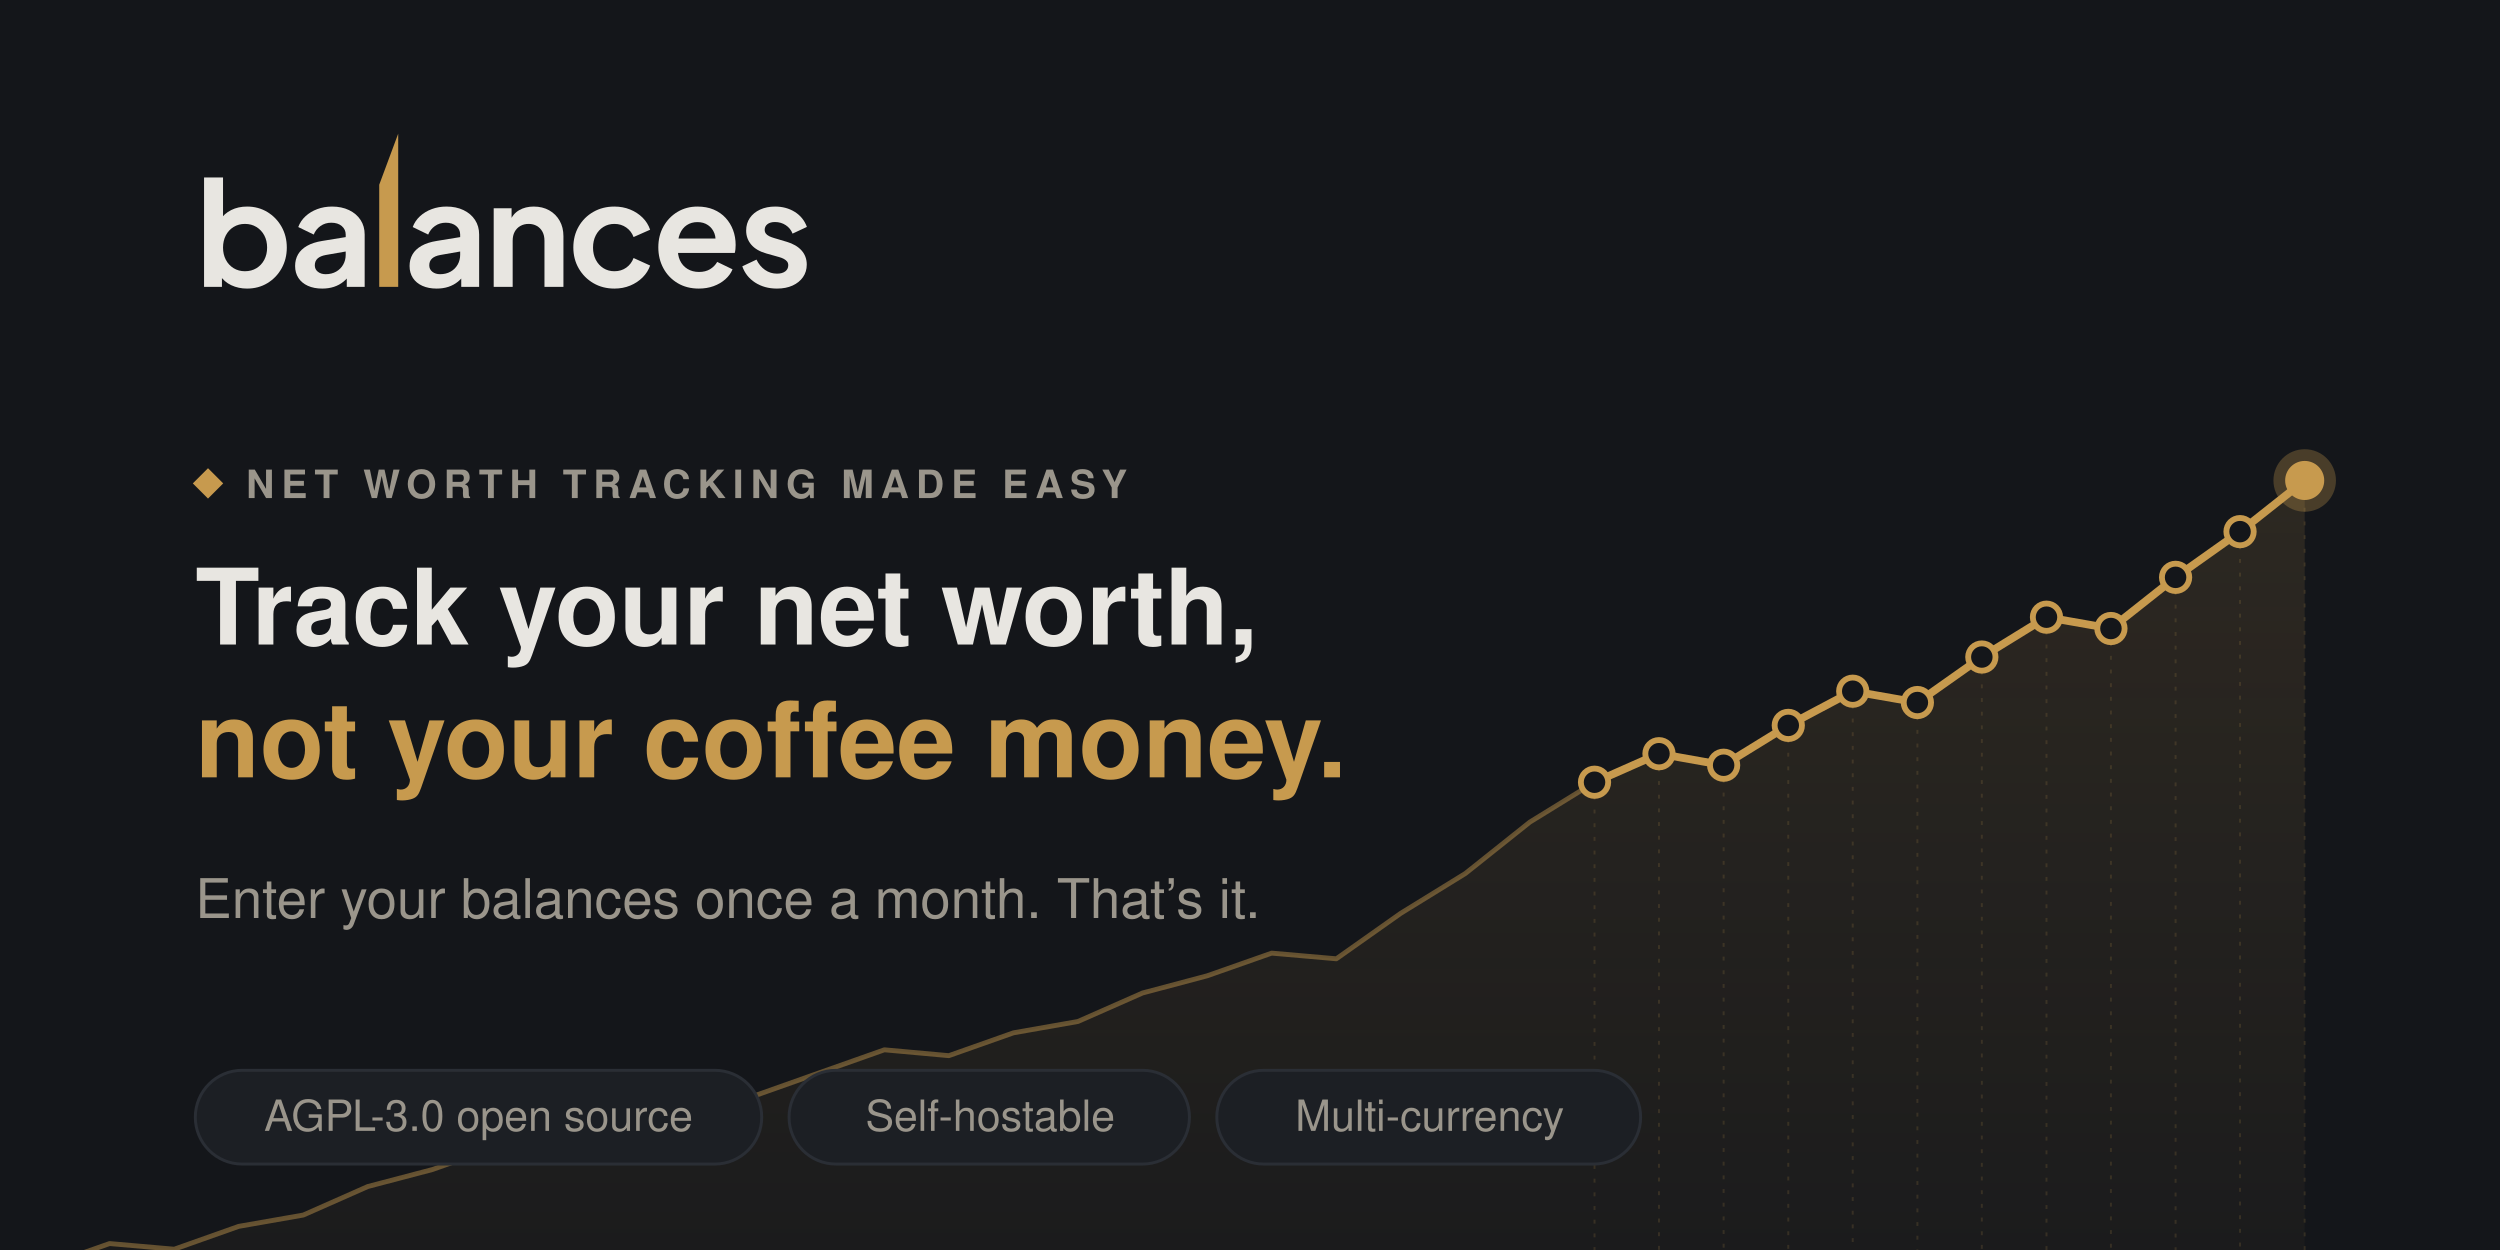
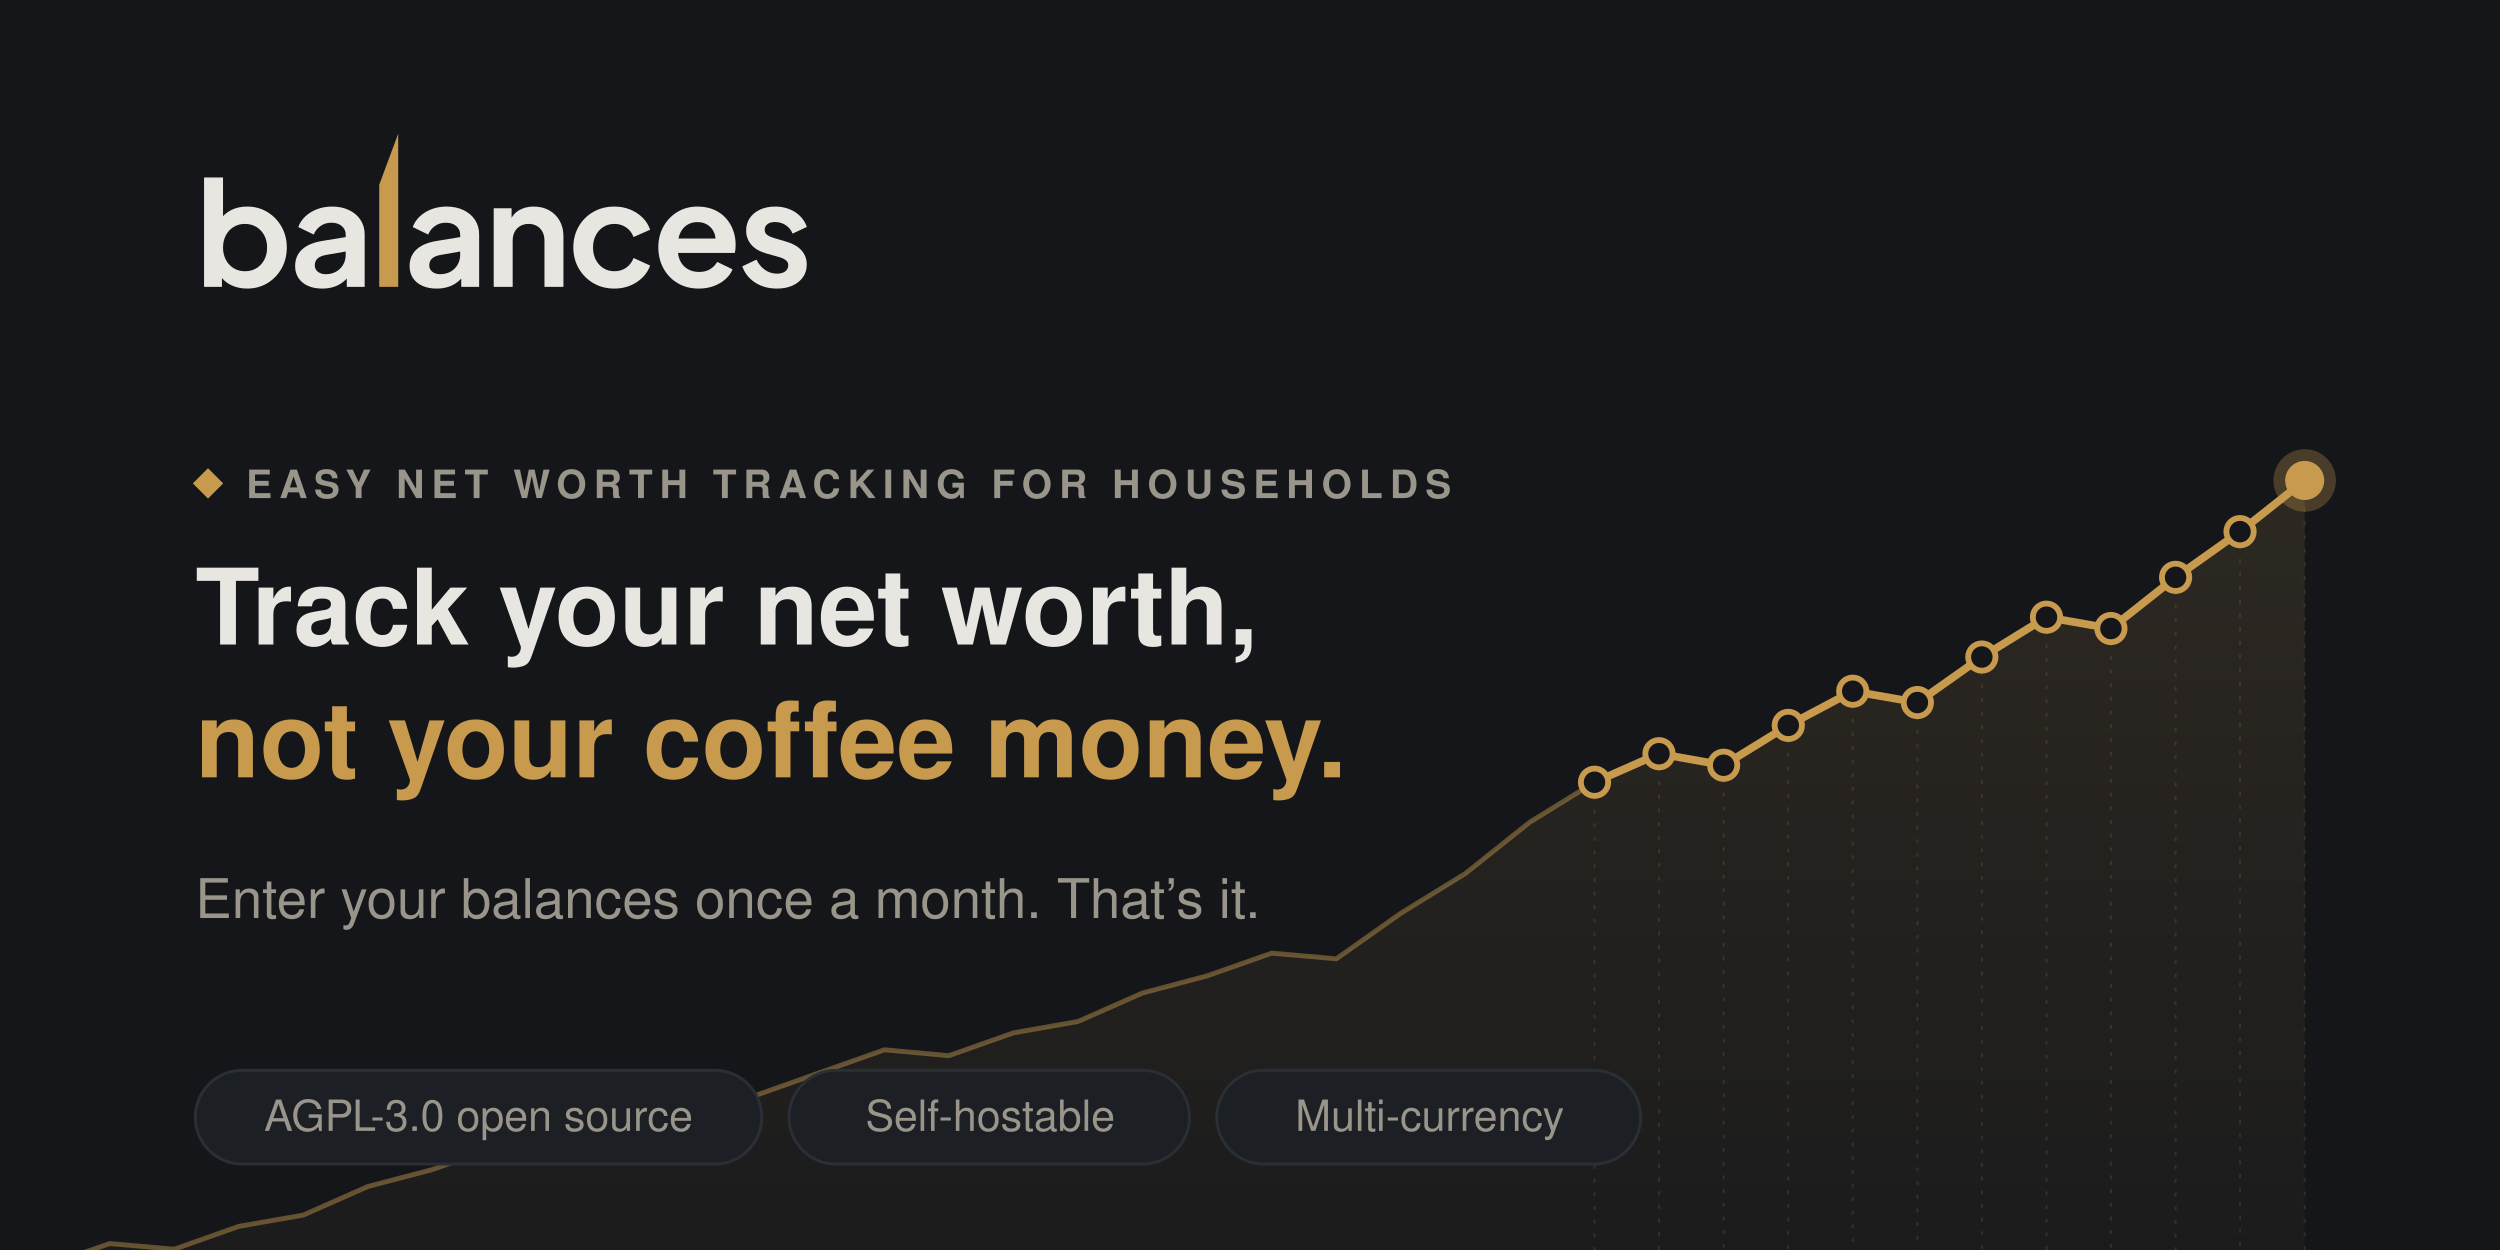
<svg xmlns="http://www.w3.org/2000/svg" viewBox="0 0 1280 640" width="1280" height="640">
  <defs>
    <linearGradient id="below" gradientUnits="userSpaceOnUse" x1="0" y1="246" x2="0" y2="640">
      <stop offset="0" stop-color="#C79A4E" stop-opacity="0.14" />
      <stop offset="1" stop-color="#C79A4E" stop-opacity="0.04" />
    </linearGradient>
  </defs>
  <rect width="1280" height="640" fill="#14161A" />
  <g stroke="#C79A4E" stroke-opacity="0.16" stroke-dasharray="2 5">
    <line x1="816.4" x2="816.4" y1="400.5" y2="640" />
    <line x1="849.4" x2="849.4" y1="385.9" y2="640" />
    <line x1="882.5" x2="882.5" y1="391.8" y2="640" />
    <line x1="915.6" x2="915.6" y1="371.4" y2="640" />
    <line x1="948.6" x2="948.6" y1="353.9" y2="640" />
    <line x1="981.7" x2="981.7" y1="359.7" y2="640" />
    <line x1="1014.7" x2="1014.7" y1="336.4" y2="640" />
    <line x1="1047.8" x2="1047.8" y1="316.0" y2="640" />
    <line x1="1080.8" x2="1080.8" y1="321.8" y2="640" />
    <line x1="1113.9" x2="1113.9" y1="295.6" y2="640" />
    <line x1="1146.9" x2="1146.9" y1="272.2" y2="640" />
    <line x1="1180.0" x2="1180.0" y1="246.0" y2="640" />
  </g>
  <path d="M-10.0 660.0 L23.1 648.3 L56.1 636.7 L89.2 639.6 L122.2 627.9 L155.3 622.1 L188.3 607.5 L221.4 598.8 L254.4 587.1 L287.5 590.0 L320.6 581.3 L353.6 566.7 L386.7 560.9 L419.7 549.2 L452.8 537.5 L485.8 540.5 L518.9 528.8 L551.9 523.0 L585.0 508.4 L618.1 499.6 L651.1 488.0 L684.2 490.9 L717.2 467.6 L750.3 447.2 L783.3 420.9 L816.4 400.5 L849.4 385.9 L882.5 391.8 L915.6 371.4 L948.6 353.9 L981.7 359.7 L1014.7 336.4 L1047.8 316.0 L1080.8 321.8 L1113.9 295.6 L1146.9 272.2 L1180.0 246.0 L1180 640 L-10.0 640 Z" fill="url(#below)" />
  <path d="M-10.0 660.0 L23.1 648.3 L56.1 636.7 L89.2 639.6 L122.2 627.9 L155.3 622.1 L188.3 607.5 L221.4 598.8 L254.4 587.1 L287.5 590.0 L320.6 581.3 L353.6 566.7 L386.7 560.9 L419.7 549.2 L452.8 537.5 L485.8 540.5 L518.9 528.8 L551.9 523.0 L585.0 508.4 L618.1 499.6 L651.1 488.0 L684.2 490.9 L717.2 467.6 L750.3 447.2 L783.3 420.9 L816.4 400.5" fill="none" stroke="#C79A4E" stroke-opacity="0.45" stroke-width="2.5" stroke-linejoin="round" />
  <path d="M816.4 400.5 L849.4 385.9 L882.5 391.8 L915.6 371.4 L948.6 353.9 L981.7 359.7 L1014.7 336.4 L1047.8 316.0 L1080.8 321.8 L1113.9 295.6 L1146.9 272.2 L1180.0 246.0" fill="none" stroke="#C79A4E" stroke-width="4" stroke-linejoin="round" stroke-linecap="round" />
  <g fill="#14161A" stroke="#C79A4E" stroke-width="3">
    <circle cx="816.4" cy="400.5" r="7" />
    <circle cx="849.4" cy="385.9" r="7" />
    <circle cx="882.5" cy="391.8" r="7" />
    <circle cx="915.6" cy="371.4" r="7" />
    <circle cx="948.6" cy="353.9" r="7" />
    <circle cx="981.7" cy="359.7" r="7" />
    <circle cx="1014.7" cy="336.4" r="7" />
    <circle cx="1047.8" cy="316.0" r="7" />
    <circle cx="1080.8" cy="321.8" r="7" />
    <circle cx="1113.9" cy="295.6" r="7" />
    <circle cx="1146.9" cy="272.2" r="7" />
  </g>
  <circle cx="1180" cy="246.0" r="10" fill="#C79A4E" stroke="#C79A4E" stroke-opacity="0.3" stroke-width="12" paint-order="stroke" />
  <g transform="translate(95.56,64) scale(0.74)">
    <g transform="translate(6,111.98)">
      <g transform="translate(0.00,0) scale(0.1,-0.1)" fill="#E8E6E1">
        <path d="M357.75 -12Q298.5 -12 249.0 11.25Q199.5 34.5 170.75 79L184.25 105V0H60.5V757H191.75V435.5L171.5 463.25Q199.75 506.75 248.0 531.125Q296.25 555.5 358.5 555.5Q436 555.5 498.125 517.875Q560.25 480.25 596.625 416.125Q633 352 633 271.75Q633 192.5 597.0 127.875Q561 63.25 498.875 25.625Q436.75 -12 357.75 -12ZM343.25 108Q388.25 108 422.875 129.0Q457.5 150 477.125 187.125Q496.75 224.25 496.75 271.75Q496.75 319.5 477.125 356.125Q457.5 392.75 422.875 414.125Q388.25 435.5 343.25 435.5Q299.75 435.5 265.25 414.5Q230.75 393.5 211.25 356.375Q191.75 319.25 191.75 271.75Q191.75 224.25 211.25 187.125Q230.75 150 265.25 129.0Q299.75 108 343.25 108Z" />
      </g>
      <g transform="translate(65.20,0) scale(0.1,-0.1)" fill="#E8E6E1">
        <path d="M226 -12Q169 -12 126.75 7.125Q84.5 26.25 61.5 61.375Q38.5 96.5 38.5 144.25Q38.5 189.25 58.75 224.5Q79 259.75 121.125 283.75Q163.25 307.75 226.75 317.75L404.5 346.75V247.25L251.5 220.5Q213 213.5 193.875 195.875Q174.75 178.25 174.75 148.75Q174.75 121 196.125 104.25Q217.5 87.5 249.75 87.5Q291.25 87.5 322.5 105.375Q353.75 123.25 371.125 153.875Q388.5 184.5 388.5 221.5V362Q388.5 397.25 361.375 420.5Q334.25 443.75 288.75 443.75Q246.5 443.75 214.375 421.125Q182.25 398.5 167.25 361.75L60.25 413.75Q76 456.75 110.375 488.5Q144.75 520.25 192.0 537.875Q239.25 555.5 294 555.5Q360.5 555.5 411.625 531.0Q462.75 506.5 491.25 463.0Q519.75 419.5 519.75 362V0H396V92.75L424.25 94.5Q402.75 60 373.625 36.25Q344.5 12.5 307.625 0.25Q270.75 -12 226 -12Z" />
      </g>
      <g transform="translate(121.20,0) scale(0.1,-0.1)" fill="#C79A4E">
        <path d="M60.5 0L191.75 0L191.75 1059.80L60.5 706.53Z" />
      </g>
      <g transform="translate(144.40,0) scale(0.1,-0.1)" fill="#E8E6E1">
        <path d="M226 -12Q169 -12 126.75 7.125Q84.5 26.25 61.5 61.375Q38.5 96.5 38.5 144.25Q38.5 189.25 58.75 224.5Q79 259.75 121.125 283.75Q163.25 307.75 226.75 317.75L404.5 346.75V247.25L251.5 220.5Q213 213.5 193.875 195.875Q174.75 178.25 174.75 148.75Q174.75 121 196.125 104.25Q217.5 87.5 249.75 87.5Q291.25 87.5 322.5 105.375Q353.75 123.25 371.125 153.875Q388.5 184.5 388.5 221.5V362Q388.5 397.25 361.375 420.5Q334.25 443.75 288.75 443.75Q246.5 443.75 214.375 421.125Q182.25 398.5 167.25 361.75L60.25 413.75Q76 456.75 110.375 488.5Q144.75 520.25 192.0 537.875Q239.25 555.5 294 555.5Q360.5 555.5 411.625 531.0Q462.75 506.5 491.25 463.0Q519.75 419.5 519.75 362V0H396V92.75L424.25 94.5Q402.75 60 373.625 36.25Q344.5 12.5 307.625 0.25Q270.75 -12 226 -12Z" />
      </g>
      <g transform="translate(200.40,0) scale(0.1,-0.1)" fill="#E8E6E1">
        <path d="M60.5 0V543.5H184.25V436.5L174 455.5Q193.25 505.25 236.5 530.375Q279.75 555.5 337.5 555.5Q398.25 555.5 444.5 529.5Q490.75 503.5 516.875 457.25Q543 411 543 350.023V0H411.75V319Q411.75 355.25 398.0 381.0Q384.25 406.75 359.43 421.125Q334.61 435.5 302.305 435.5Q270 435.5 244.75 421.125Q219.5 406.75 205.625 380.875Q191.75 355 191.75 319V0Z" />
      </g>
      <g transform="translate(257.70,0) scale(0.1,-0.1)" fill="#E8E6E1">
        <path d="M322.75 -12Q241.5 -12 177.375 25.375Q113.25 62.75 75.875 127.375Q38.5 192 38.5 272.75Q38.5 353.5 75.5 417.625Q112.5 481.75 177.0 518.625Q241.5 555.5 322.75 555.5Q381 555.5 431.0 535.25Q481 515 517.25 479.25Q553.5 443.5 569.75 395.25L455.25 344.5Q439.75 386 404.375 410.75Q369 435.5 322.75 435.5Q280.25 435.5 246.75 414.625Q213.25 393.75 194.0 356.625Q174.75 319.5 174.75 271.75Q174.75 224.25 194.0 187.125Q213.25 150 246.75 129.0Q280.25 108 322.75 108Q369.75 108 404.625 132.75Q439.5 157.5 455.25 199.5L569.75 147.5Q554.25 101.75 518.0 65.5Q481.75 29.25 431.75 8.625Q381.75 -12 322.75 -12Z" />
      </g>
      <g transform="translate(316.50,0) scale(0.1,-0.1)" fill="#E8E6E1">
        <path d="M318.75 -12Q234.75 -12 171.625 26.0Q108.5 64 73.5 128.75Q38.5 193.5 38.5 273Q38.5 354.75 74.375 418.375Q110.25 482 171.375 518.75Q232.5 555.5 309.25 555.5Q372.5 555.5 421.375 534.75Q470.25 514 504.125 477.125Q538 440.25 555.75 392.5Q573.5 344.75 573.5 290Q573.5 275.5 572.125 260.75Q570.75 246 567.25 234.5H147.25V334.5H492.75L430.5 288Q440.25 334 426.625 370.0Q413 406 382.375 427.0Q351.75 448 309.25 448Q267.5 448 235.875 427.25Q204.25 406.5 187.75 367.125Q171.25 327.75 174.75 272Q170.5 221.5 188.125 183.375Q205.75 145.25 240.125 124.125Q274.5 103 320.25 103Q365 103 396.375 122.0Q427.75 141 446 172.5L552 121.25Q536 82.25 501.875 52.125Q467.75 22 421.125 5.0Q374.5 -12 318.75 -12Z" />
      </g>
      <g transform="translate(375.70,0) scale(0.1,-0.1)" fill="#E8E6E1">
        <path d="M267.5 -12Q180.75 -12 116.375 29.625Q52 71.25 27.5 142L125.75 188.5Q147.25 143.25 184.625 117.25Q222 91.25 267.5 91.25Q303.5 91.25 324.5 106.875Q345.5 122.5 345.5 149.25Q345.5 165.25 337.0 175.75Q328.5 186.25 314.25 193.75Q300 201.25 282.5 206L193.5 231Q124.75 250.5 89.5 291.875Q54.25 333.25 54.25 389.25Q54.25 439.25 79.75 476.5Q105.25 513.75 150.75 534.625Q196.25 555.5 254.5 555.5Q331.5 555.5 390.75 518.5Q450 481.5 474.5 414.75L375.25 368.25Q361.25 405 328.25 426.75Q295.25 448.5 253.75 448.5Q220.75 448.5 201.625 433.75Q182.5 419 182.5 394.5Q182.5 379.5 190.5 368.75Q198.5 358 213.25 350.75Q228 343.5 246.5 338L334 312Q401.25 292.25 437.375 251.875Q473.5 211.5 473.5 153.75Q473.5 104.5 447.5 67.25Q421.5 30 375.5 9.0Q329.5 -12 267.5 -12Z" />
      </g>
    </g>
  </g>
  <rect x="101" y="242" width="11" height="11" fill="#C79A4E" transform="rotate(45 106.5 247.5)" />
-   <text x="126" y="255" font-family="Helvetica,Arial,sans-serif" font-weight="600" font-size="20" letter-spacing="3.6" fill="#9A958B">NET WORTH TRACKING MADE EASY</text>
+   <text x="126" y="255" font-family="Helvetica,Arial,sans-serif" font-weight="600" font-size="20" letter-spacing="3.6" fill="#9A958B">EASY NET WORTH TRACKING FOR HOUSEHOLDS</text>
  <g font-family="Helvetica,Arial,sans-serif" font-weight="700" font-size="54">
    <text x="100" y="330" fill="#E8E6E1">Track your net worth,</text>
    <text x="100" y="398" fill="#C79A4E">not your coffee money.</text>
  </g>
  <text x="100" y="470" font-family="Helvetica,Arial,sans-serif" font-size="28" fill="#9A958B">Enter your balances once a month. That’s it.</text>
  <g font-family="Helvetica,Arial,sans-serif" font-weight="500" font-size="22" fill="#9A958B">
    <rect x="100" y="548" width="290" height="48" rx="24" fill="#1C1F24" stroke="#2A2E35" stroke-width="1.5" />
    <text x="245" y="579" text-anchor="middle">AGPL-3.0 open source</text>
    <rect x="404" y="548" width="205" height="48" rx="24" fill="#1C1F24" stroke="#2A2E35" stroke-width="1.5" />
    <text x="507" y="579" text-anchor="middle">Self-hostable</text>
    <rect x="623" y="548" width="217" height="48" rx="24" fill="#1C1F24" stroke="#2A2E35" stroke-width="1.5" />
    <text x="732" y="579" text-anchor="middle">Multi-currency</text>
  </g>
</svg>
